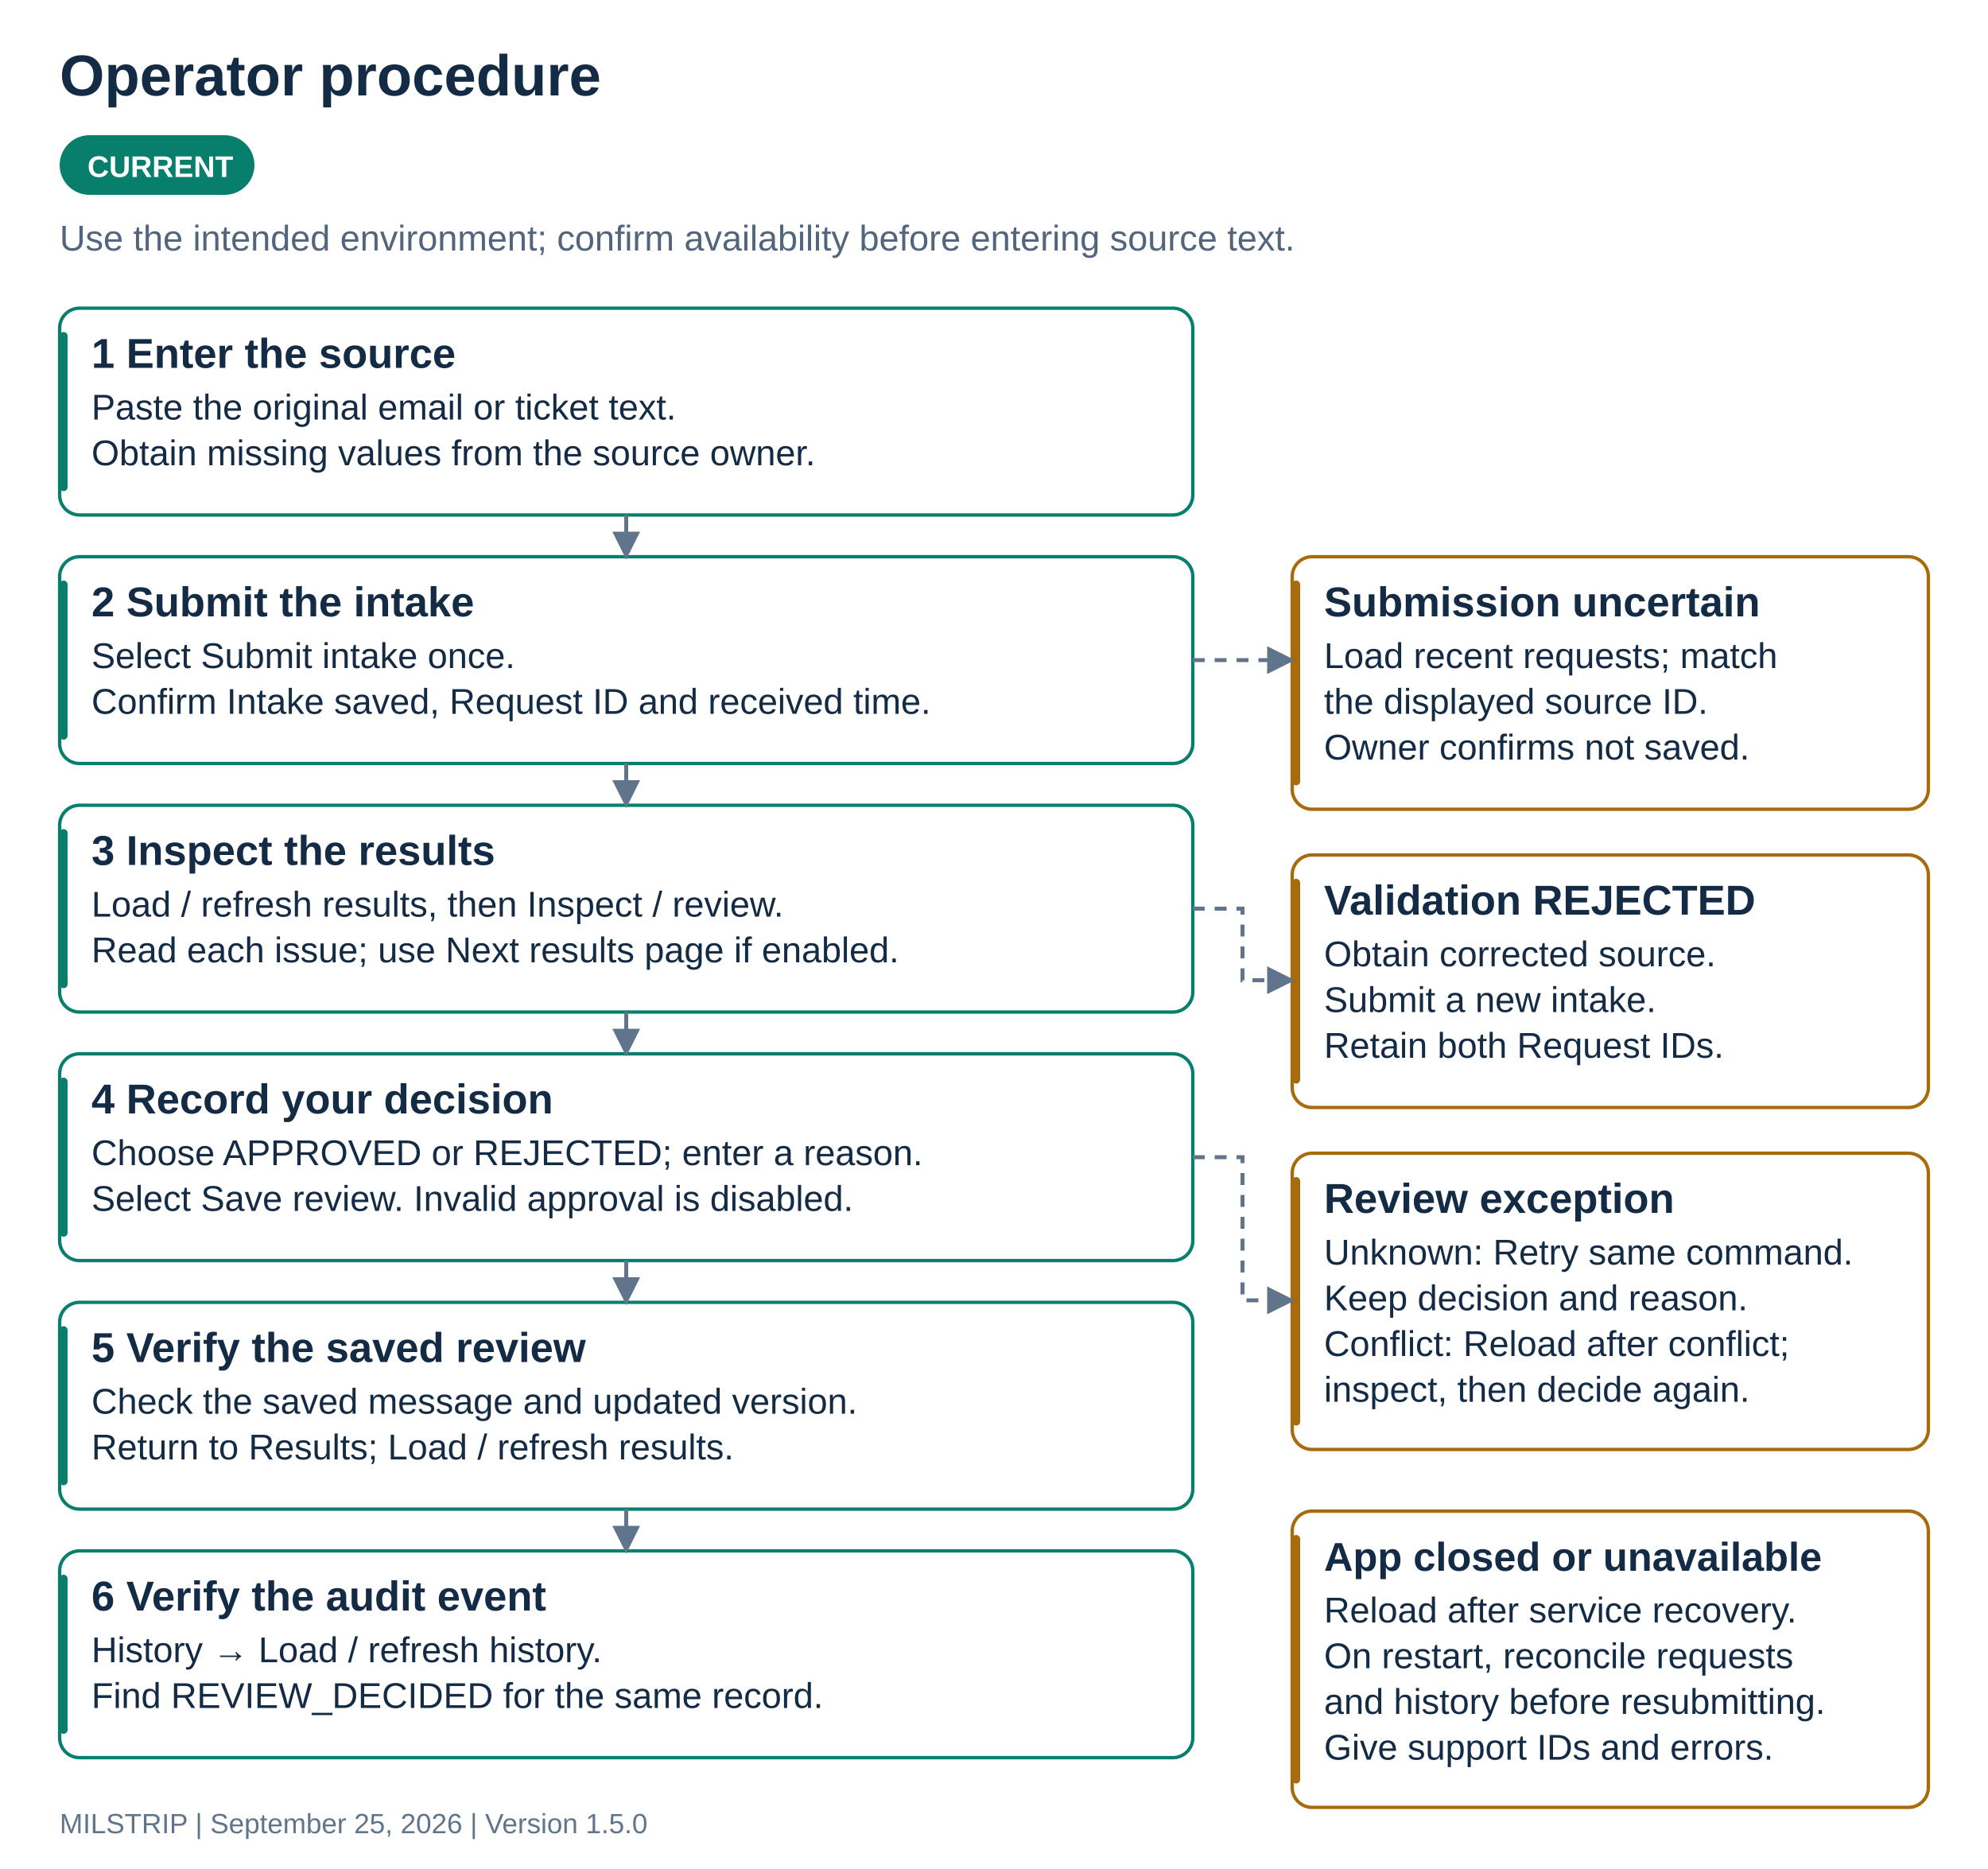
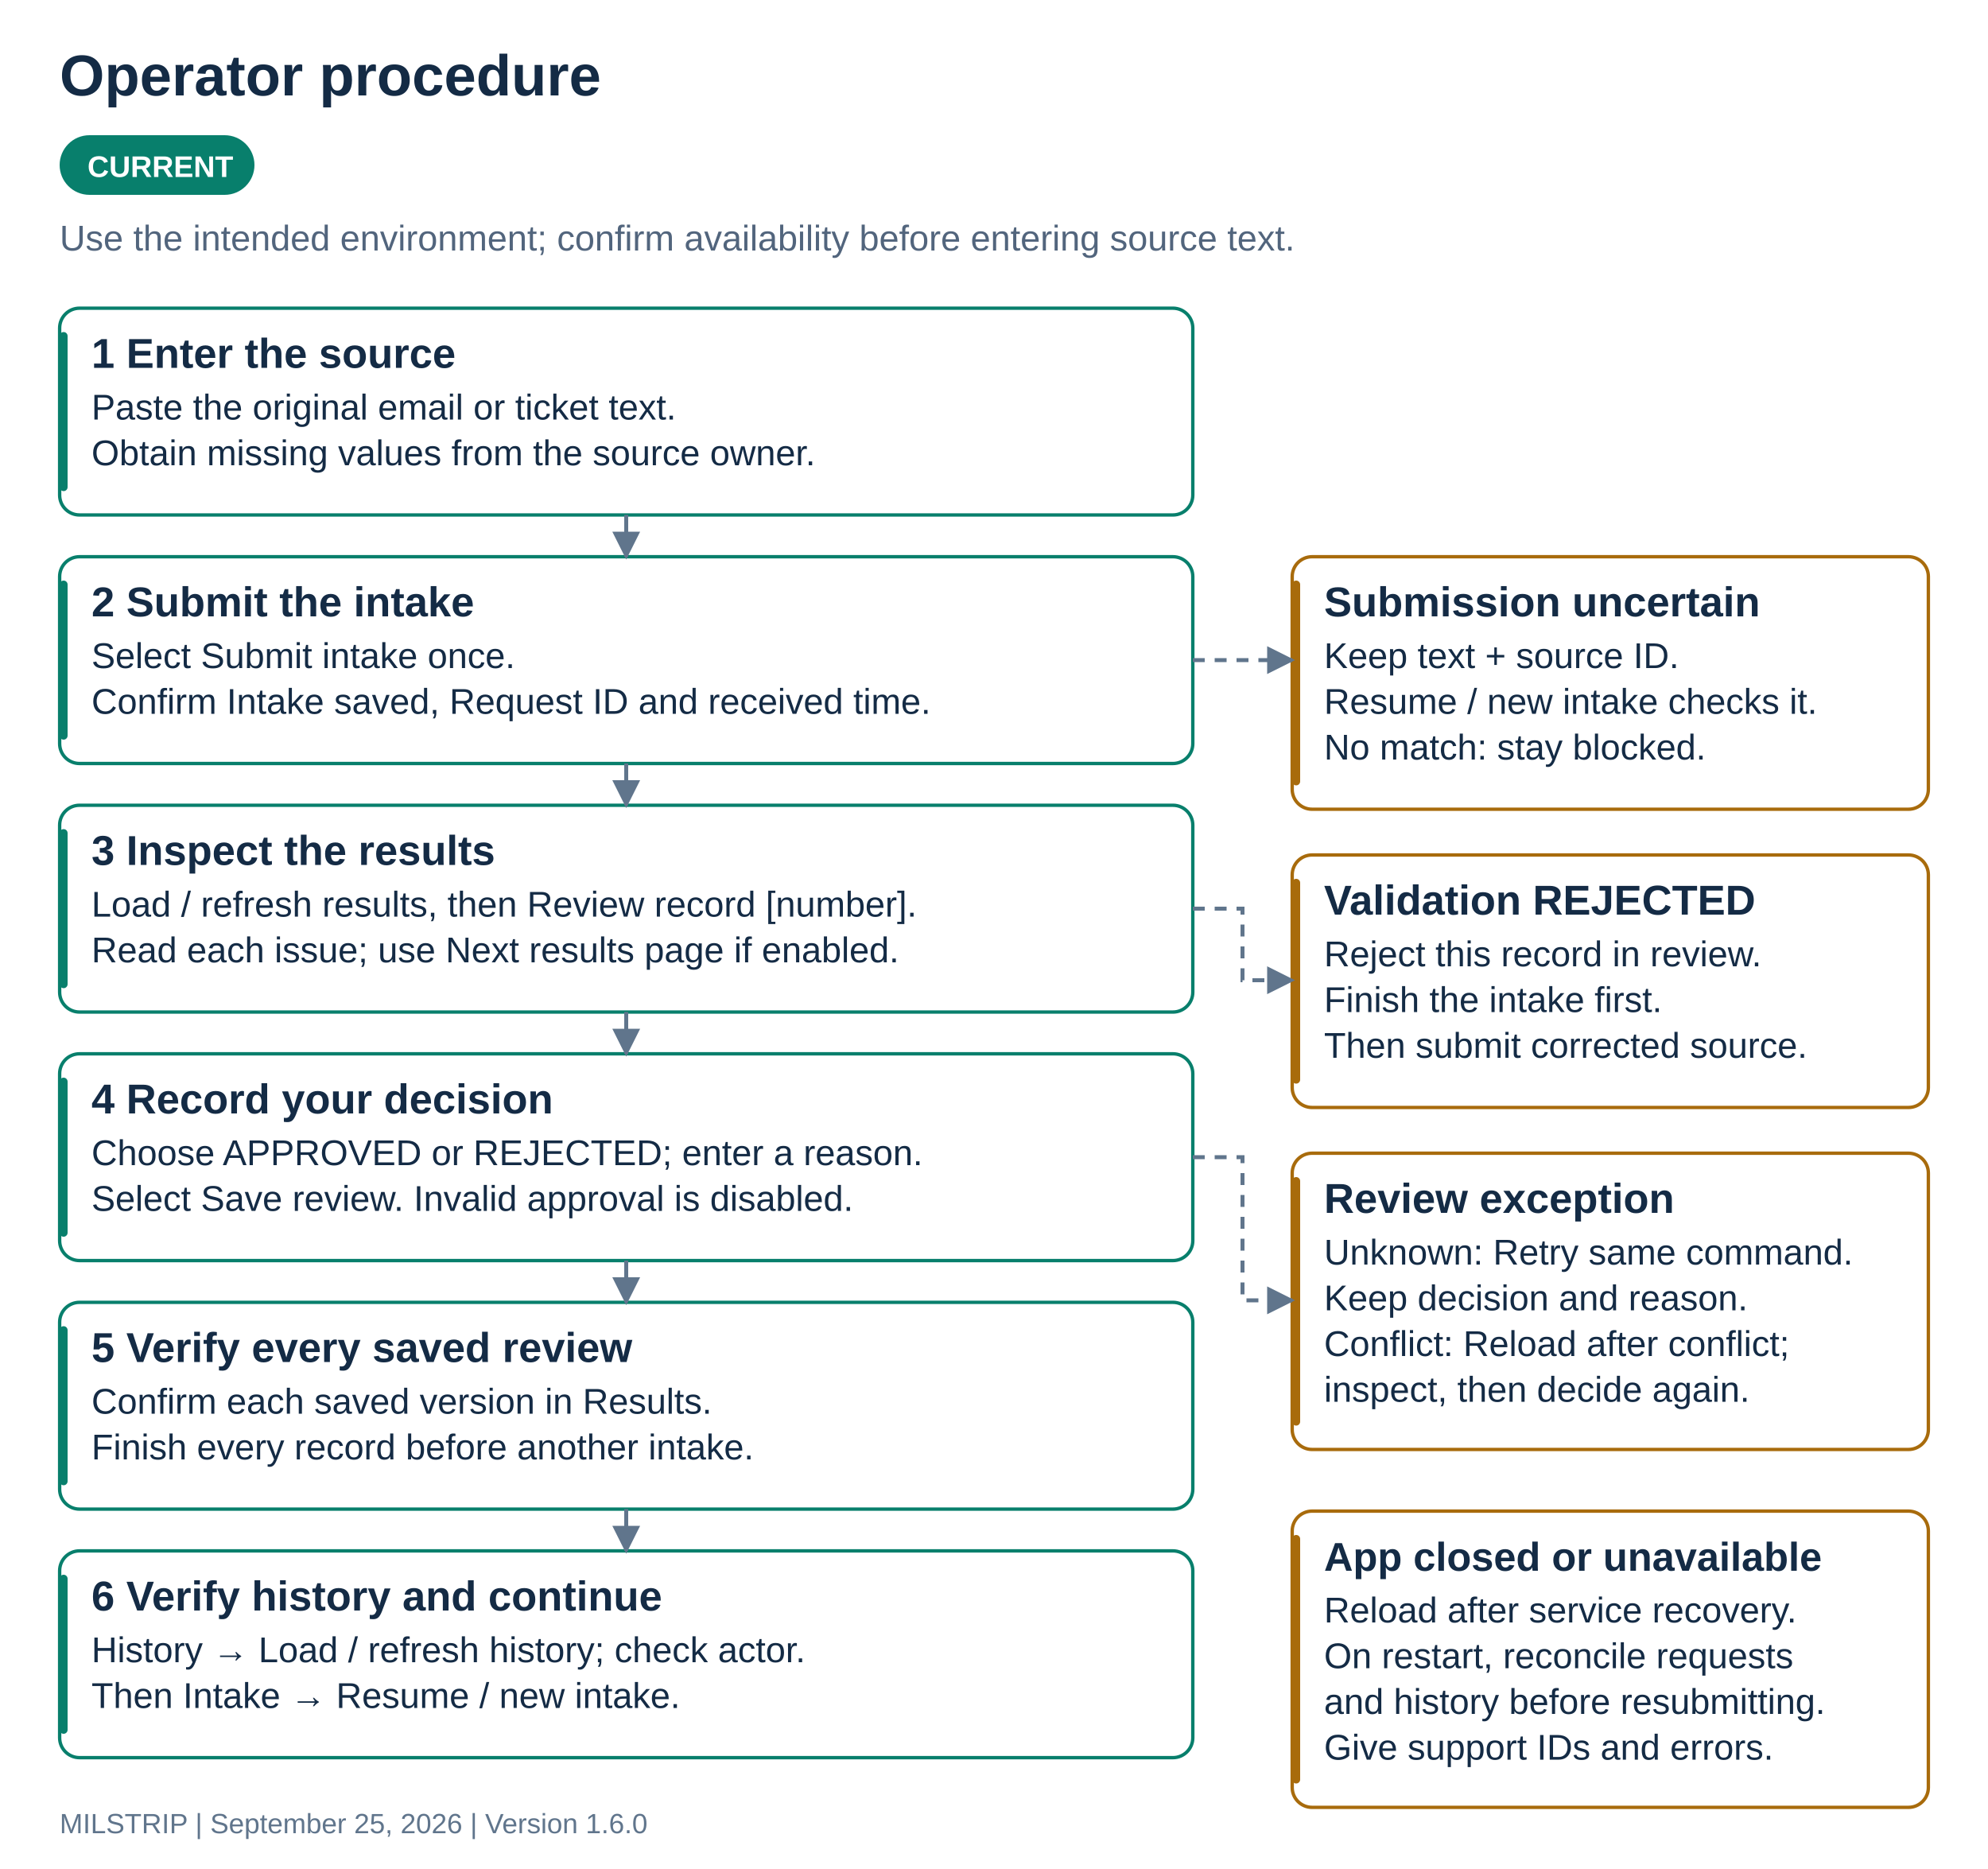
<svg xmlns="http://www.w3.org/2000/svg" width="1000" height="940" viewBox="0 0 1000 940" role="img" aria-labelledby="title desc">
  <defs>
    <marker id="arrow" viewBox="0 0 10 10" refX="9" refY="5" markerWidth="7" markerHeight="7" orient="auto-start-reverse">
      <path d="M 0 0 L 10 5 L 0 10 z" fill="#60758c" />
    </marker>
  </defs>
  <rect width="1000" height="940" fill="#ffffff" />
  <g font-family="Segoe UI, Arial, sans-serif">
    <text x="30" y="48" font-size="29" font-weight="700" fill="#142b45" text-anchor="start">Operator procedure</text>
    <rect x="30" y="68" width="98" height="30" rx="15" fill="#087f6c" />
    <text x="44" y="89" font-size="15" font-weight="700" fill="#ffffff" text-anchor="start">CURRENT</text>
    <text x="30" y="126" font-size="18" font-weight="400" fill="#52657d" text-anchor="start">Use the intended environment; confirm availability before entering source text.</text>
    <g data-node="source">
      <rect x="30" y="155" width="570" height="104" rx="10" fill="#ffffff" stroke="#087f6c" stroke-width="1.7" />
      <rect x="30" y="167" width="4" height="80" rx="2" fill="#087f6c" />
      <text x="46" y="185" font-size="21" font-weight="700" fill="#142b45" text-anchor="start">1  Enter the source</text>
      <text x="46" y="211" font-size="18" font-weight="400" fill="#142b45" text-anchor="start">Paste the original email or ticket text.</text>
      <text x="46" y="234" font-size="18" font-weight="400" fill="#142b45" text-anchor="start">Obtain missing values from the source owner.</text>
    </g>
    <g data-node="submit">
      <rect x="30" y="280" width="570" height="104" rx="10" fill="#ffffff" stroke="#087f6c" stroke-width="1.7" />
      <rect x="30" y="292" width="4" height="80" rx="2" fill="#087f6c" />
      <text x="46" y="310" font-size="21" font-weight="700" fill="#142b45" text-anchor="start">2  Submit the intake</text>
      <text x="46" y="336" font-size="18" font-weight="400" fill="#142b45" text-anchor="start">Select Submit intake once.</text>
      <text x="46" y="359" font-size="18" font-weight="400" fill="#142b45" text-anchor="start">Confirm Intake saved, Request ID and received time.</text>
    </g>
    <g data-node="inspect">
      <rect x="30" y="405" width="570" height="104" rx="10" fill="#ffffff" stroke="#087f6c" stroke-width="1.7" />
      <rect x="30" y="417" width="4" height="80" rx="2" fill="#087f6c" />
      <text x="46" y="435" font-size="21" font-weight="700" fill="#142b45" text-anchor="start">3  Inspect the results</text>
-       <text x="46" y="461" font-size="18" font-weight="400" fill="#142b45" text-anchor="start">Load / refresh results, then Inspect / review.</text>
+       <text x="46" y="461" font-size="18" font-weight="400" fill="#142b45" text-anchor="start">Load / refresh results, then Review record [number].</text>
      <text x="46" y="484" font-size="18" font-weight="400" fill="#142b45" text-anchor="start">Read each issue; use Next results page if enabled.</text>
    </g>
    <g data-node="save">
      <rect x="30" y="530" width="570" height="104" rx="10" fill="#ffffff" stroke="#087f6c" stroke-width="1.7" />
      <rect x="30" y="542" width="4" height="80" rx="2" fill="#087f6c" />
      <text x="46" y="560" font-size="21" font-weight="700" fill="#142b45" text-anchor="start">4  Record your decision</text>
      <text x="46" y="586" font-size="18" font-weight="400" fill="#142b45" text-anchor="start">Choose APPROVED or REJECTED; enter a reason.</text>
      <text x="46" y="609" font-size="18" font-weight="400" fill="#142b45" text-anchor="start">Select Save review. Invalid approval is disabled.</text>
    </g>
    <g data-node="verify">
      <rect x="30" y="655" width="570" height="104" rx="10" fill="#ffffff" stroke="#087f6c" stroke-width="1.7" />
      <rect x="30" y="667" width="4" height="80" rx="2" fill="#087f6c" />
-       <text x="46" y="685" font-size="21" font-weight="700" fill="#142b45" text-anchor="start">5  Verify the saved review</text>
-       <text x="46" y="711" font-size="18" font-weight="400" fill="#142b45" text-anchor="start">Check the saved message and updated version.</text>
-       <text x="46" y="734" font-size="18" font-weight="400" fill="#142b45" text-anchor="start">Return to Results; Load / refresh results.</text>
+       <text x="46" y="685" font-size="21" font-weight="700" fill="#142b45" text-anchor="start">5  Verify every saved review</text>
+       <text x="46" y="711" font-size="18" font-weight="400" fill="#142b45" text-anchor="start">Confirm each saved version in Results.</text>
+       <text x="46" y="734" font-size="18" font-weight="400" fill="#142b45" text-anchor="start">Finish every record before another intake.</text>
    </g>
    <g data-node="history">
      <rect x="30" y="780" width="570" height="104" rx="10" fill="#ffffff" stroke="#087f6c" stroke-width="1.7" />
      <rect x="30" y="792" width="4" height="80" rx="2" fill="#087f6c" />
-       <text x="46" y="810" font-size="21" font-weight="700" fill="#142b45" text-anchor="start">6  Verify the audit event</text>
-       <text x="46" y="836" font-size="18" font-weight="400" fill="#142b45" text-anchor="start">History → Load / refresh history.</text>
-       <text x="46" y="859" font-size="18" font-weight="400" fill="#142b45" text-anchor="start">Find REVIEW_DECIDED for the same record.</text>
+       <text x="46" y="810" font-size="21" font-weight="700" fill="#142b45" text-anchor="start">6  Verify history and continue</text>
+       <text x="46" y="836" font-size="18" font-weight="400" fill="#142b45" text-anchor="start">History → Load / refresh history; check actor.</text>
+       <text x="46" y="859" font-size="18" font-weight="400" fill="#142b45" text-anchor="start">Then Intake → Resume / new intake.</text>
    </g>
    <polyline points="315,259 315,280" fill="none" stroke="#60758c" stroke-width="2" marker-end="url(#arrow)" />
    <polyline points="315,384 315,405" fill="none" stroke="#60758c" stroke-width="2" marker-end="url(#arrow)" />
    <polyline points="315,509 315,530" fill="none" stroke="#60758c" stroke-width="2" marker-end="url(#arrow)" />
    <polyline points="315,634 315,655" fill="none" stroke="#60758c" stroke-width="2" marker-end="url(#arrow)" />
    <polyline points="315,759 315,780" fill="none" stroke="#60758c" stroke-width="2" marker-end="url(#arrow)" />
    <g data-node="unknown">
      <rect x="650" y="280" width="320" height="127" rx="10" fill="#ffffff" stroke="#a86b0c" stroke-width="1.7" />
      <rect x="650" y="292" width="4" height="103" rx="2" fill="#a86b0c" />
      <text x="666" y="310" font-size="21" font-weight="700" fill="#142b45" text-anchor="start">Submission uncertain</text>
-       <text x="666" y="336" font-size="18" font-weight="400" fill="#142b45" text-anchor="start">Load recent requests; match</text>
-       <text x="666" y="359" font-size="18" font-weight="400" fill="#142b45" text-anchor="start">the displayed source ID.</text>
-       <text x="666" y="382" font-size="18" font-weight="400" fill="#142b45" text-anchor="start">Owner confirms not saved.</text>
+       <text x="666" y="336" font-size="18" font-weight="400" fill="#142b45" text-anchor="start">Keep text + source ID.</text>
+       <text x="666" y="359" font-size="18" font-weight="400" fill="#142b45" text-anchor="start">Resume / new intake checks it.</text>
+       <text x="666" y="382" font-size="18" font-weight="400" fill="#142b45" text-anchor="start">No match: stay blocked.</text>
    </g>
    <polyline points="600,332 650,332" fill="none" stroke="#60758c" stroke-width="2" marker-end="url(#arrow)" stroke-dasharray="6 5" />
    <g data-node="invalid">
      <rect x="650" y="430" width="320" height="127" rx="10" fill="#ffffff" stroke="#a86b0c" stroke-width="1.7" />
      <rect x="650" y="442" width="4" height="103" rx="2" fill="#a86b0c" />
      <text x="666" y="460" font-size="21" font-weight="700" fill="#142b45" text-anchor="start">Validation REJECTED</text>
-       <text x="666" y="486" font-size="18" font-weight="400" fill="#142b45" text-anchor="start">Obtain corrected source.</text>
-       <text x="666" y="509" font-size="18" font-weight="400" fill="#142b45" text-anchor="start">Submit a new intake.</text>
-       <text x="666" y="532" font-size="18" font-weight="400" fill="#142b45" text-anchor="start">Retain both Request IDs.</text>
+       <text x="666" y="486" font-size="18" font-weight="400" fill="#142b45" text-anchor="start">Reject this record in review.</text>
+       <text x="666" y="509" font-size="18" font-weight="400" fill="#142b45" text-anchor="start">Finish the intake first.</text>
+       <text x="666" y="532" font-size="18" font-weight="400" fill="#142b45" text-anchor="start">Then submit corrected source.</text>
    </g>
    <polyline points="600,457 625,457 625,493 650,493" fill="none" stroke="#60758c" stroke-width="2" marker-end="url(#arrow)" stroke-dasharray="6 5" />
    <g data-node="retry">
      <rect x="650" y="580" width="320" height="149" rx="10" fill="#ffffff" stroke="#a86b0c" stroke-width="1.7" />
      <rect x="650" y="592" width="4" height="125" rx="2" fill="#a86b0c" />
      <text x="666" y="610" font-size="21" font-weight="700" fill="#142b45" text-anchor="start">Review exception</text>
      <text x="666" y="636" font-size="18" font-weight="400" fill="#142b45" text-anchor="start">Unknown: Retry same command.</text>
      <text x="666" y="659" font-size="18" font-weight="400" fill="#142b45" text-anchor="start">Keep decision and reason.</text>
      <text x="666" y="682" font-size="18" font-weight="400" fill="#142b45" text-anchor="start">Conflict: Reload after conflict;</text>
      <text x="666" y="705" font-size="18" font-weight="400" fill="#142b45" text-anchor="start">inspect, then decide again.</text>
    </g>
    <polyline points="600,582 625,582 625,654 650,654" fill="none" stroke="#60758c" stroke-width="2" marker-end="url(#arrow)" stroke-dasharray="6 5" />
    <g data-node="restart">
      <rect x="650" y="760" width="320" height="149" rx="10" fill="#ffffff" stroke="#a86b0c" stroke-width="1.7" />
      <rect x="650" y="772" width="4" height="125" rx="2" fill="#a86b0c" />
      <text x="666" y="790" font-size="20.211" font-weight="700" fill="#142b45" text-anchor="start">App closed or unavailable</text>
      <text x="666" y="816" font-size="18" font-weight="400" fill="#142b45" text-anchor="start">Reload after service recovery.</text>
      <text x="666" y="839" font-size="18" font-weight="400" fill="#142b45" text-anchor="start">On restart, reconcile requests</text>
      <text x="666" y="862" font-size="18" font-weight="400" fill="#142b45" text-anchor="start">and history before resubmitting.</text>
      <text x="666" y="885" font-size="18" font-weight="400" fill="#142b45" text-anchor="start">Give support IDs and errors.</text>
    </g>
-     <text x="30" y="922" font-size="14" font-weight="400" fill="#60758c" text-anchor="start">MILSTRIP  |  September 25, 2026  |  Version 1.5.0</text>
+     <text x="30" y="922" font-size="14" font-weight="400" fill="#60758c" text-anchor="start">MILSTRIP  |  September 25, 2026  |  Version 1.6.0</text>
  </g>
</svg>
